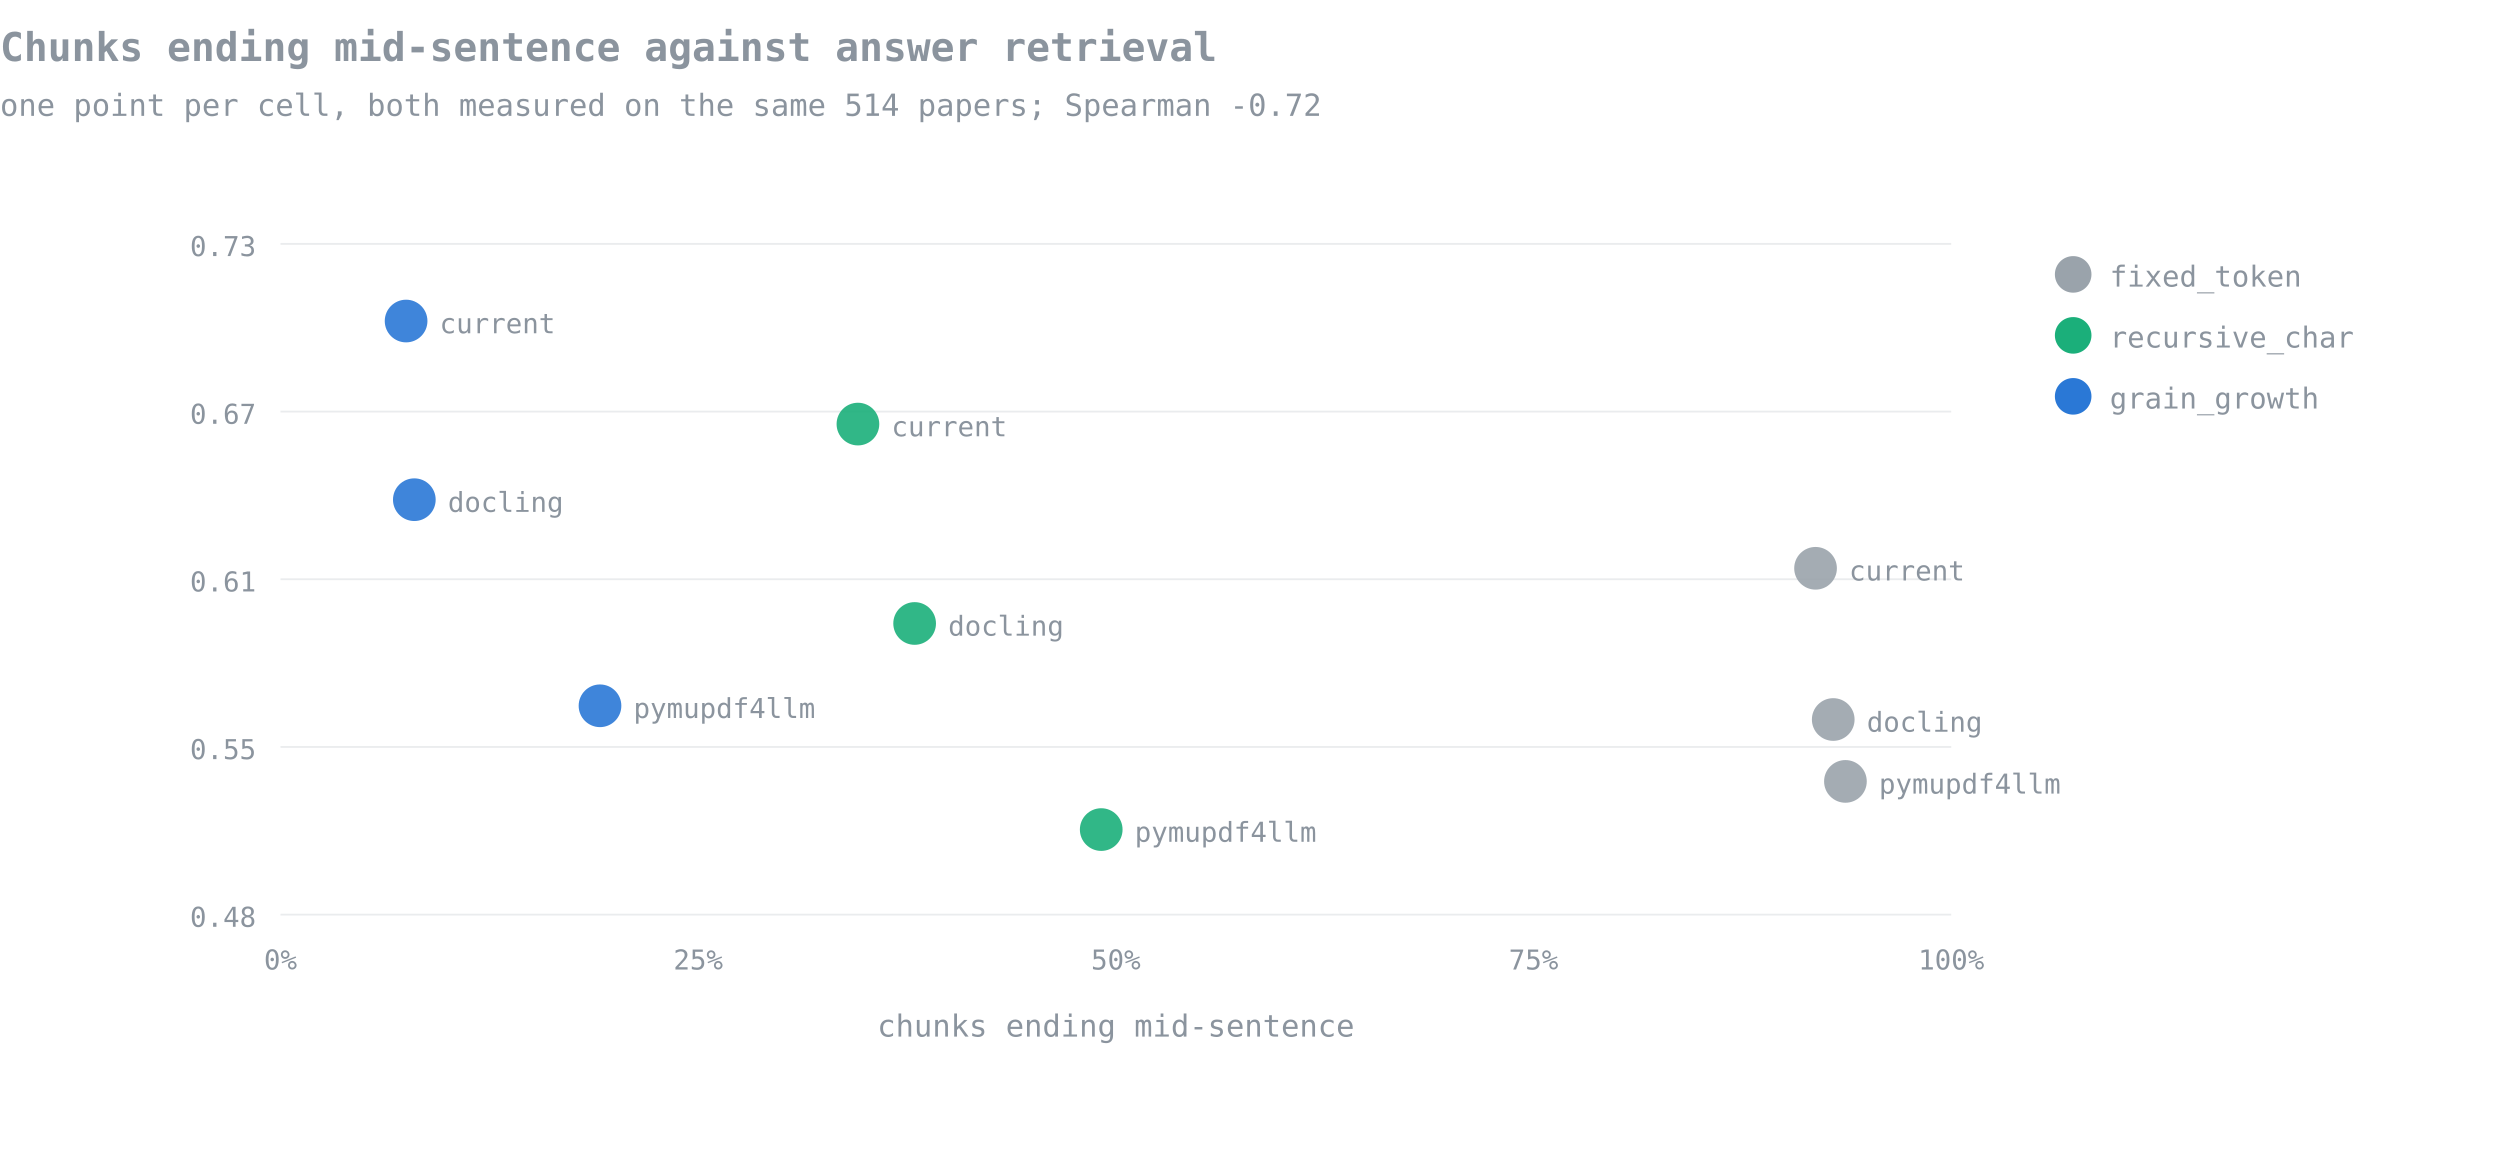
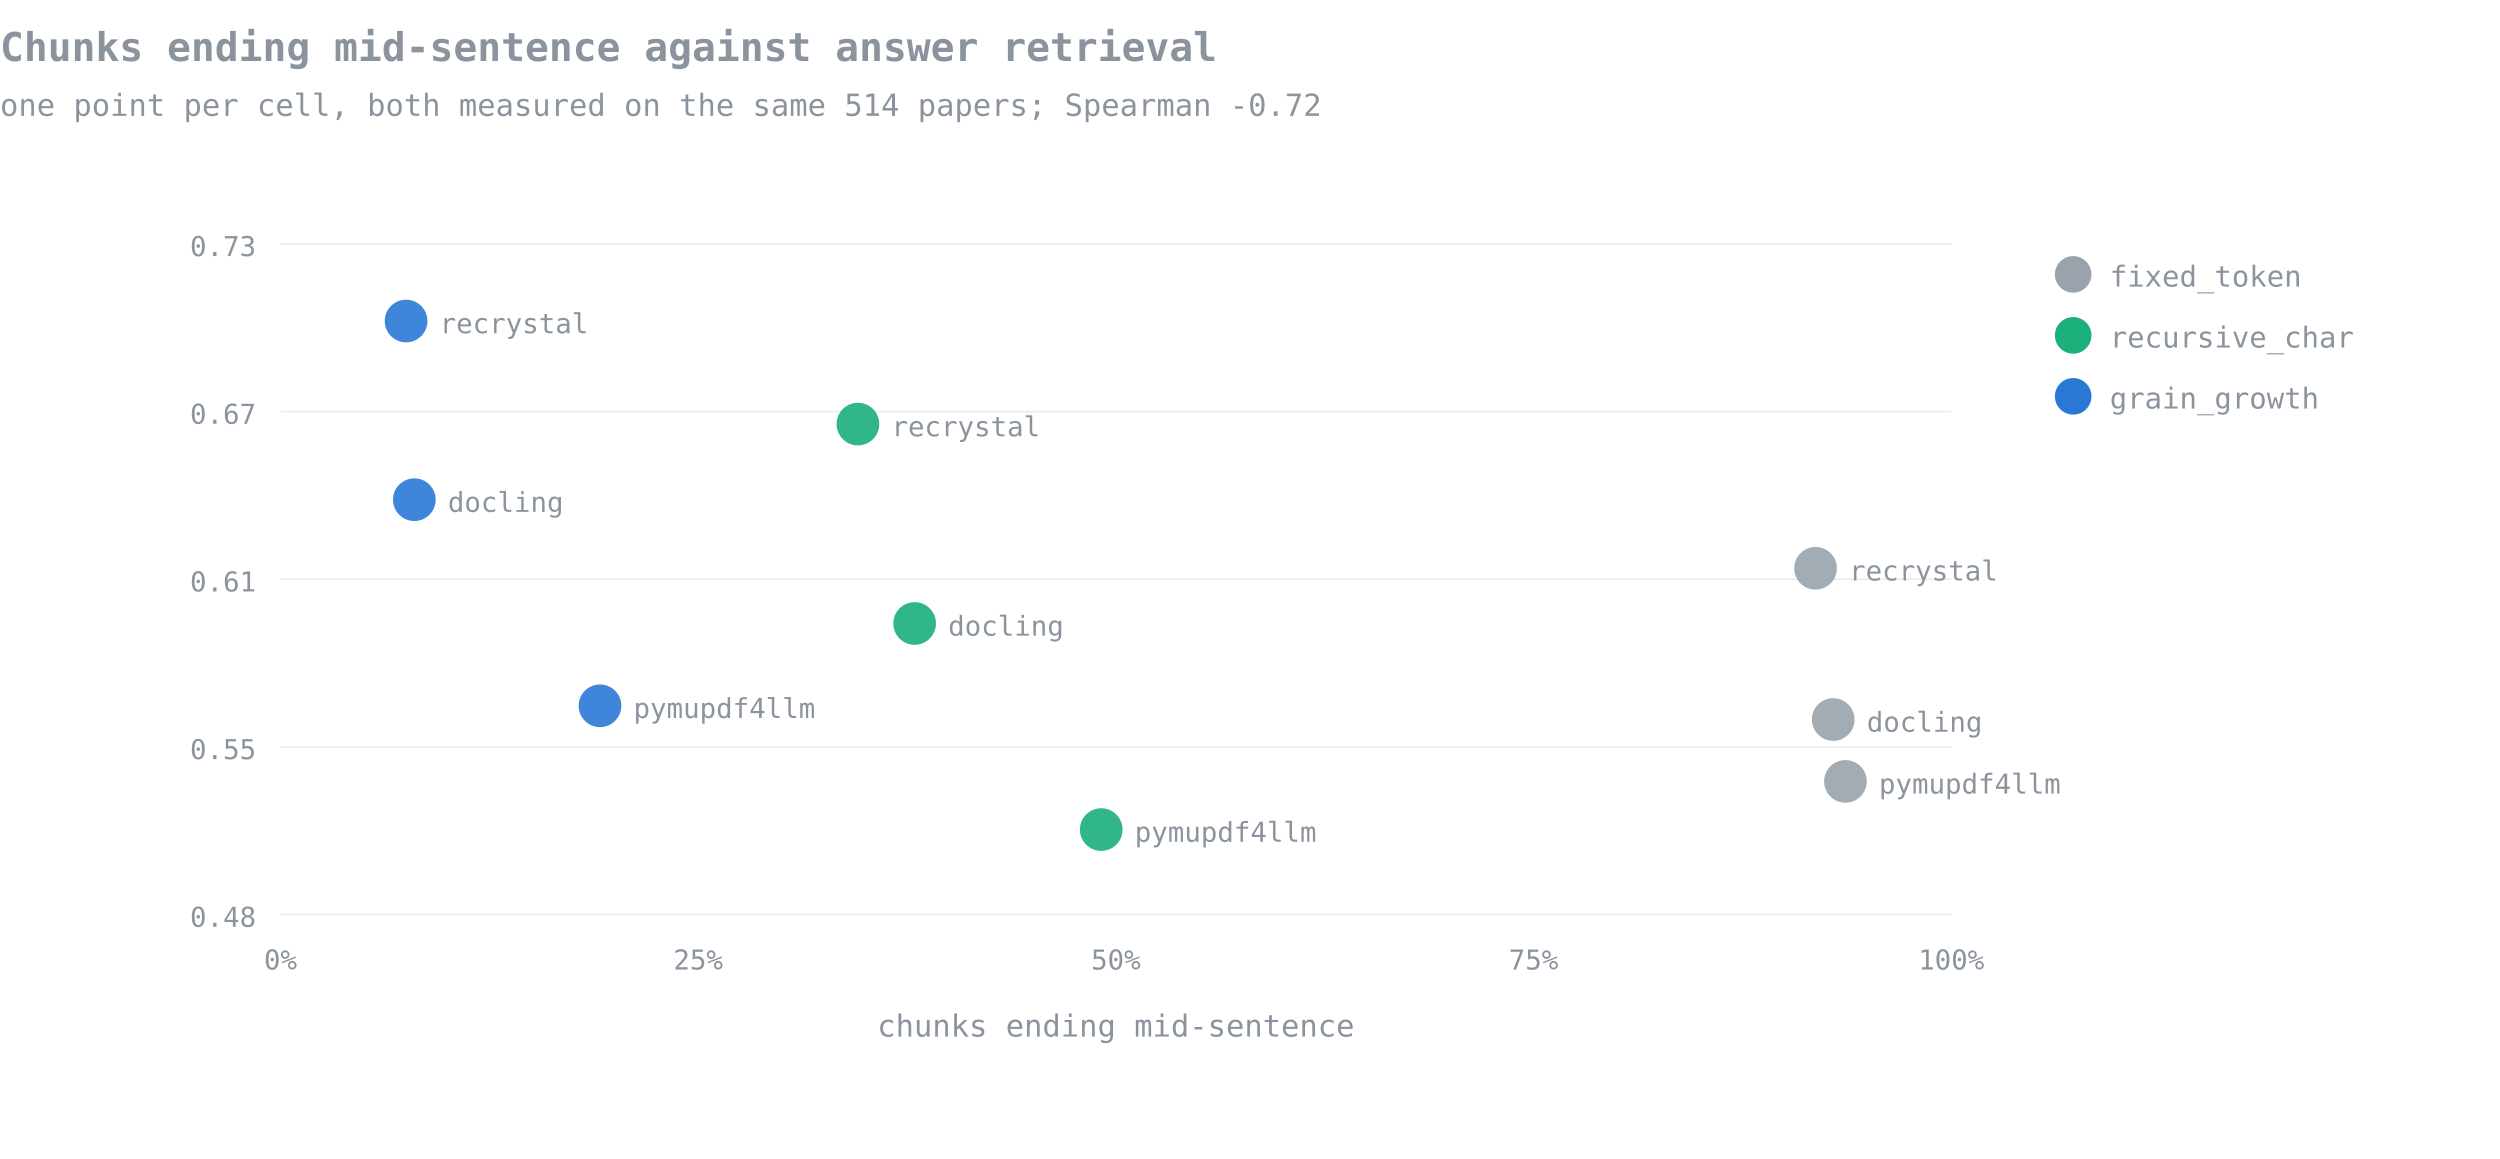
<svg xmlns="http://www.w3.org/2000/svg" viewBox="0 0 820 380" width="820" height="380" font-family="ui-monospace,Menlo,monospace">
  <text x="0.0" y="20.0" font-size="13" fill="#8b949e" text-anchor="start" font-weight="600">Chunks ending mid-sentence against answer retrieval</text>
  <text x="0.0" y="38.0" font-size="10" fill="#8b949e" text-anchor="start" font-weight="normal">one point per cell, both measured on the same 514 papers; Spearman -0.72</text>
  <line x1="92" y1="300.0" x2="640" y2="300.0" stroke="#8b949e" stroke-width="0.6" opacity="0.18" />
  <text x="84.0" y="304.0" font-size="9" fill="#8b949e" text-anchor="end" font-weight="normal">0.48</text>
  <text x="92.0" y="318.0" font-size="9" fill="#8b949e" text-anchor="middle" font-weight="normal">0%</text>
  <line x1="92" y1="245.0" x2="640" y2="245.0" stroke="#8b949e" stroke-width="0.6" opacity="0.18" />
  <text x="84.0" y="249.0" font-size="9" fill="#8b949e" text-anchor="end" font-weight="normal">0.55</text>
  <text x="229.0" y="318.0" font-size="9" fill="#8b949e" text-anchor="middle" font-weight="normal">25%</text>
  <line x1="92" y1="190.0" x2="640" y2="190.0" stroke="#8b949e" stroke-width="0.6" opacity="0.18" />
  <text x="84.0" y="194.0" font-size="9" fill="#8b949e" text-anchor="end" font-weight="normal">0.61</text>
  <text x="366.0" y="318.0" font-size="9" fill="#8b949e" text-anchor="middle" font-weight="normal">50%</text>
  <line x1="92" y1="135.0" x2="640" y2="135.0" stroke="#8b949e" stroke-width="0.6" opacity="0.18" />
  <text x="84.0" y="139.0" font-size="9" fill="#8b949e" text-anchor="end" font-weight="normal">0.67</text>
  <text x="503.0" y="318.0" font-size="9" fill="#8b949e" text-anchor="middle" font-weight="normal">75%</text>
  <line x1="92" y1="80.0" x2="640" y2="80.0" stroke="#8b949e" stroke-width="0.6" opacity="0.18" />
  <text x="84.0" y="84.0" font-size="9" fill="#8b949e" text-anchor="end" font-weight="normal">0.73</text>
  <text x="640.0" y="318.0" font-size="9" fill="#8b949e" text-anchor="middle" font-weight="normal">100%</text>
  <text x="366.0" y="340.0" font-size="10" fill="#8b949e" text-anchor="middle" font-weight="normal">chunks ending mid-sentence</text>
  <circle cx="601.3" cy="236.0" r="7" fill="#9aa3ab" opacity="0.9" />
  <text x="612.3" y="240.0" font-size="9" fill="#8b949e" text-anchor="start" font-weight="normal">docling</text>
  <circle cx="300.0" cy="204.5" r="7" fill="#1baf7a" opacity="0.9" />
  <text x="311.0" y="208.5" font-size="9" fill="#8b949e" text-anchor="start" font-weight="normal">docling</text>
  <circle cx="135.9" cy="163.9" r="7" fill="#2a78d6" opacity="0.9" />
  <text x="146.9" y="167.9" font-size="9" fill="#8b949e" text-anchor="start" font-weight="normal">docling</text>
  <circle cx="605.3" cy="256.3" r="7" fill="#9aa3ab" opacity="0.9" />
  <text x="616.3" y="260.3" font-size="9" fill="#8b949e" text-anchor="start" font-weight="normal">pymupdf4llm</text>
  <circle cx="361.2" cy="272.1" r="7" fill="#1baf7a" opacity="0.9" />
  <text x="372.2" y="276.1" font-size="9" fill="#8b949e" text-anchor="start" font-weight="normal">pymupdf4llm</text>
  <circle cx="196.8" cy="231.5" r="7" fill="#2a78d6" opacity="0.9" />
  <text x="207.8" y="235.5" font-size="9" fill="#8b949e" text-anchor="start" font-weight="normal">pymupdf4llm</text>
  <circle cx="595.5" cy="186.4" r="7" fill="#9aa3ab" opacity="0.9" />
-   <text x="606.5" y="190.4" font-size="9" fill="#8b949e" text-anchor="start" font-weight="normal">current</text>
+   <text x="606.5" y="190.4" font-size="9" fill="#8b949e" text-anchor="start" font-weight="normal">recrystal</text>
  <circle cx="281.4" cy="139.1" r="7" fill="#1baf7a" opacity="0.9" />
-   <text x="292.4" y="143.1" font-size="9" fill="#8b949e" text-anchor="start" font-weight="normal">current</text>
+   <text x="292.4" y="143.1" font-size="9" fill="#8b949e" text-anchor="start" font-weight="normal">recrystal</text>
  <circle cx="133.2" cy="105.3" r="7" fill="#2a78d6" opacity="0.9" />
-   <text x="144.2" y="109.3" font-size="9" fill="#8b949e" text-anchor="start" font-weight="normal">current</text>
+   <text x="144.2" y="109.3" font-size="9" fill="#8b949e" text-anchor="start" font-weight="normal">recrystal</text>
  <circle cx="680" cy="90" r="6" fill="#9aa3ab" />
  <text x="692.0" y="94.0" font-size="9.5" fill="#8b949e" text-anchor="start" font-weight="normal">fixed_token</text>
  <circle cx="680" cy="110" r="6" fill="#1baf7a" />
  <text x="692.0" y="114.0" font-size="9.5" fill="#8b949e" text-anchor="start" font-weight="normal">recursive_char</text>
  <circle cx="680" cy="130" r="6" fill="#2a78d6" />
  <text x="692.0" y="134.0" font-size="9.5" fill="#8b949e" text-anchor="start" font-weight="normal">grain_growth</text>
</svg>
